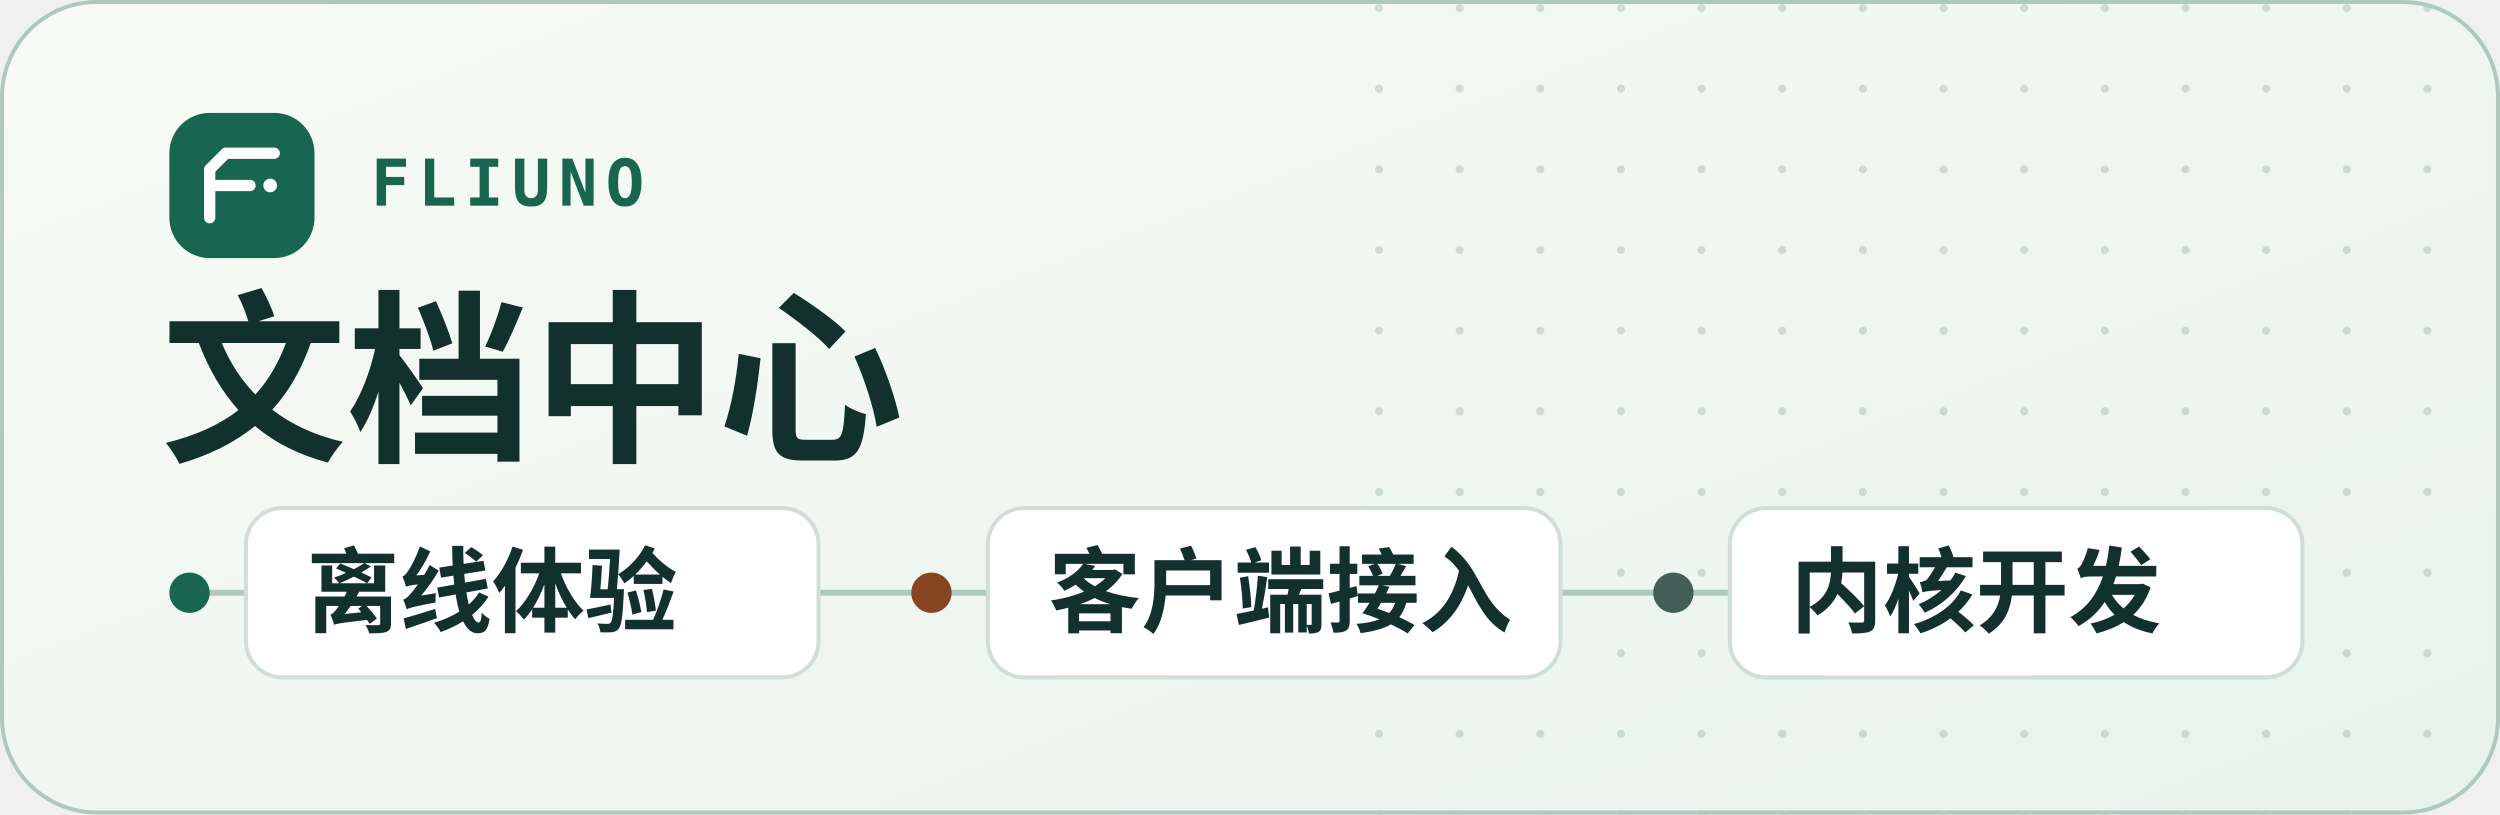
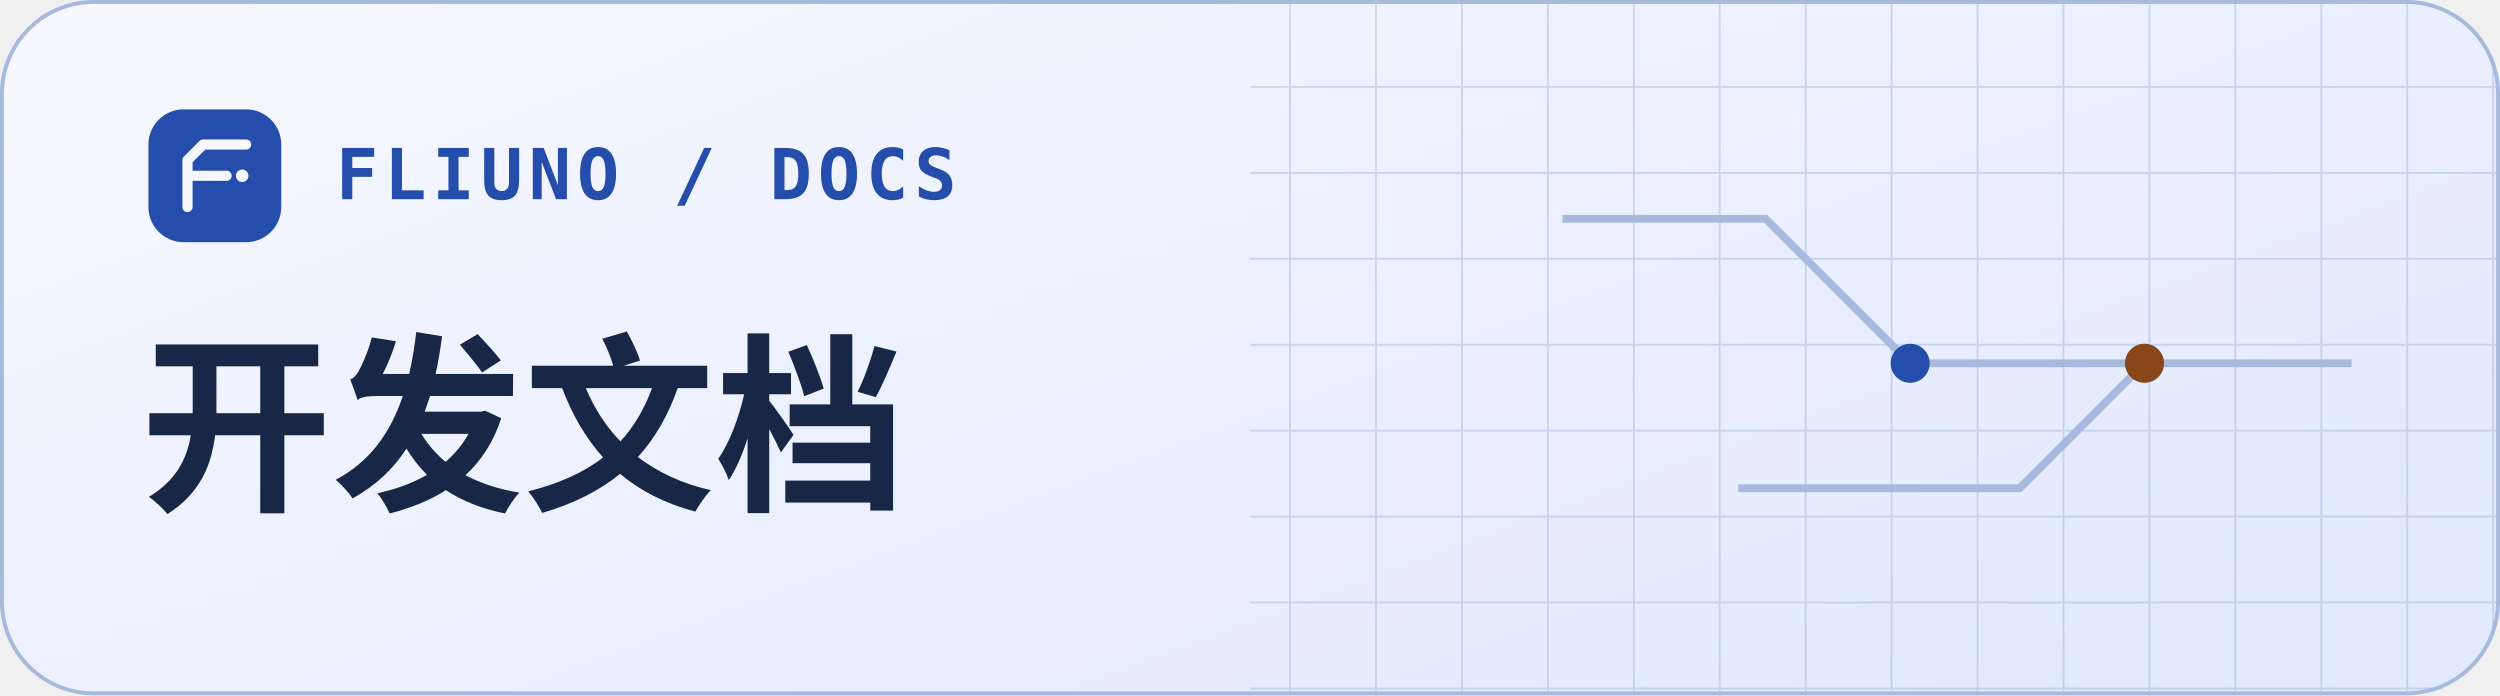
- <svg xmlns="http://www.w3.org/2000/svg" width="620" height="202" viewBox="0 0 620 202" role="img" aria-labelledby="title desc">
+ <svg xmlns="http://www.w3.org/2000/svg" width="640" height="178" viewBox="0 0 640 178" role="img" aria-labelledby="title desc">
  <defs>
-     <linearGradient id="paper" x1="0%" y1="10%" x2="100%" y2="95%">
-       <stop stop-color="#f7faf6" />
-       <stop offset="1" stop-color="#e8f3ed" />
+     <linearGradient id="surface" x1="0%" y1="0%" x2="100%" y2="75%">
+       <stop stop-color="#f7f8ff" />
+       <stop offset="1" stop-color="#e2eaff" />
    </linearGradient>
-     <pattern id="grid" width="20" height="20" patternUnits="userSpaceOnUse">
-       <circle cx="2" cy="2" r="1" fill="#60877b" opacity=".25" />
+     <pattern id="grid" width="22" height="22" patternUnits="userSpaceOnUse">
+       <path d="M22 0H0V22" fill="none" stroke="#a7b9dc" opacity=".48" />
    </pattern>
    <clipPath id="frame">
-       <rect width="620" height="202" rx="24" />
+       <rect width="640" height="178" rx="24" />
    </clipPath>
  </defs>
  <g clip-path="url(#frame)">
-     <rect width="620" height="202" fill="url(#paper)" />
-     <rect x="324" width="296" height="202" fill="url(#grid)" />
-     <g transform="translate(42 28)">
-       <rect width="36" height="36" rx="10" fill="#18664f" />
-       <path d="M10 26V14l4-4h12M10 18h10" fill="none" stroke="#ffffff" stroke-width="2.8" stroke-linecap="round" stroke-linejoin="round" />
-       <circle cx="25" cy="18" r="1.7" fill="#ffffff" />
+     <rect width="640" height="178" fill="url(#surface)" />
+     <rect x="320" width="320" height="178" fill="url(#grid)" />
+     <g transform="translate(38 28)">
+       <rect width="34" height="34" rx="9" fill="#254eac" />
+       <path d="M10 25V13l4-4h11M10 17h10" fill="none" stroke="#f7f8ff" stroke-width="2.6" stroke-linecap="round" stroke-linejoin="round" />
+       <circle cx="24" cy="17" r="1.6" fill="#f7f8ff" />
    </g>
-     <text x="92" y="51" font-family="ui-monospace, Cascadia Mono, Consolas, monospace" font-size="16" font-weight="650" letter-spacing="2" fill="#18664f">FLIUNO</text>
-     <text x="40" y="111" font-family="system-ui, Segoe UI, PingFang SC, Microsoft YaHei, Noto Sans CJK SC, sans-serif" font-size="46" font-weight="700" letter-spacing="0" fill="#12302c">文档中心</text>
-     <path d="M47 147H565" fill="none" stroke="#afc9bf" stroke-width="1.5" />
-     <circle cx="47" cy="147" r="5" fill="#18664f" />
-     <rect x="61" y="126" width="142" height="42" rx="9" fill="#ffffff" stroke="#cfdfd7" />
-     <text x="76" y="155" font-family="system-ui, Segoe UI, PingFang SC, Microsoft YaHei, Noto Sans CJK SC, sans-serif" font-size="23" font-weight="600" letter-spacing="0" fill="#12302c">离线体验</text>
-     <circle cx="231" cy="147" r="5" fill="#874521" />
-     <rect x="245" y="126" width="142" height="42" rx="9" fill="#ffffff" stroke="#cfdfd7" />
-     <text x="260" y="155" font-family="system-ui, Segoe UI, PingFang SC, Microsoft YaHei, Noto Sans CJK SC, sans-serif" font-size="23" font-weight="600" letter-spacing="0" fill="#12302c">客户端接入</text>
-     <circle cx="415" cy="147" r="5" fill="#435f58" />
-     <rect x="429" y="126" width="142" height="42" rx="9" fill="#ffffff" stroke="#cfdfd7" />
-     <text x="444" y="155" font-family="system-ui, Segoe UI, PingFang SC, Microsoft YaHei, Noto Sans CJK SC, sans-serif" font-size="23" font-weight="600" letter-spacing="0" fill="#12302c">内核开发</text>
+     <text x="86" y="51" font-family="ui-monospace, Cascadia Mono, Consolas, monospace" font-size="18" font-weight="600" letter-spacing="1.5" fill="#254eac">FLIUNO / DOCS</text>
+     <text x="36" y="127" font-family="system-ui, Segoe UI, PingFang SC, Microsoft YaHei, Noto Sans CJK SC, sans-serif" font-size="49" font-weight="740" letter-spacing="0" fill="#172746">开发文档</text>
+     <path d="M400 56h52l37 37h113M445 125h72l32-32" fill="none" stroke="#a7b9dc" stroke-width="2" />
+     <circle cx="489" cy="93" r="5" fill="#254eac" />
+     <circle cx="549" cy="93" r="5" fill="#884619" />
  </g>
-   <rect x=".5" y=".5" width="619" height="201" rx="23.5" fill="none" stroke="#afc9bf" />
+   <rect x=".5" y=".5" width="639" height="177" rx="23.5" fill="none" stroke="#a7b9dc" />
</svg>
